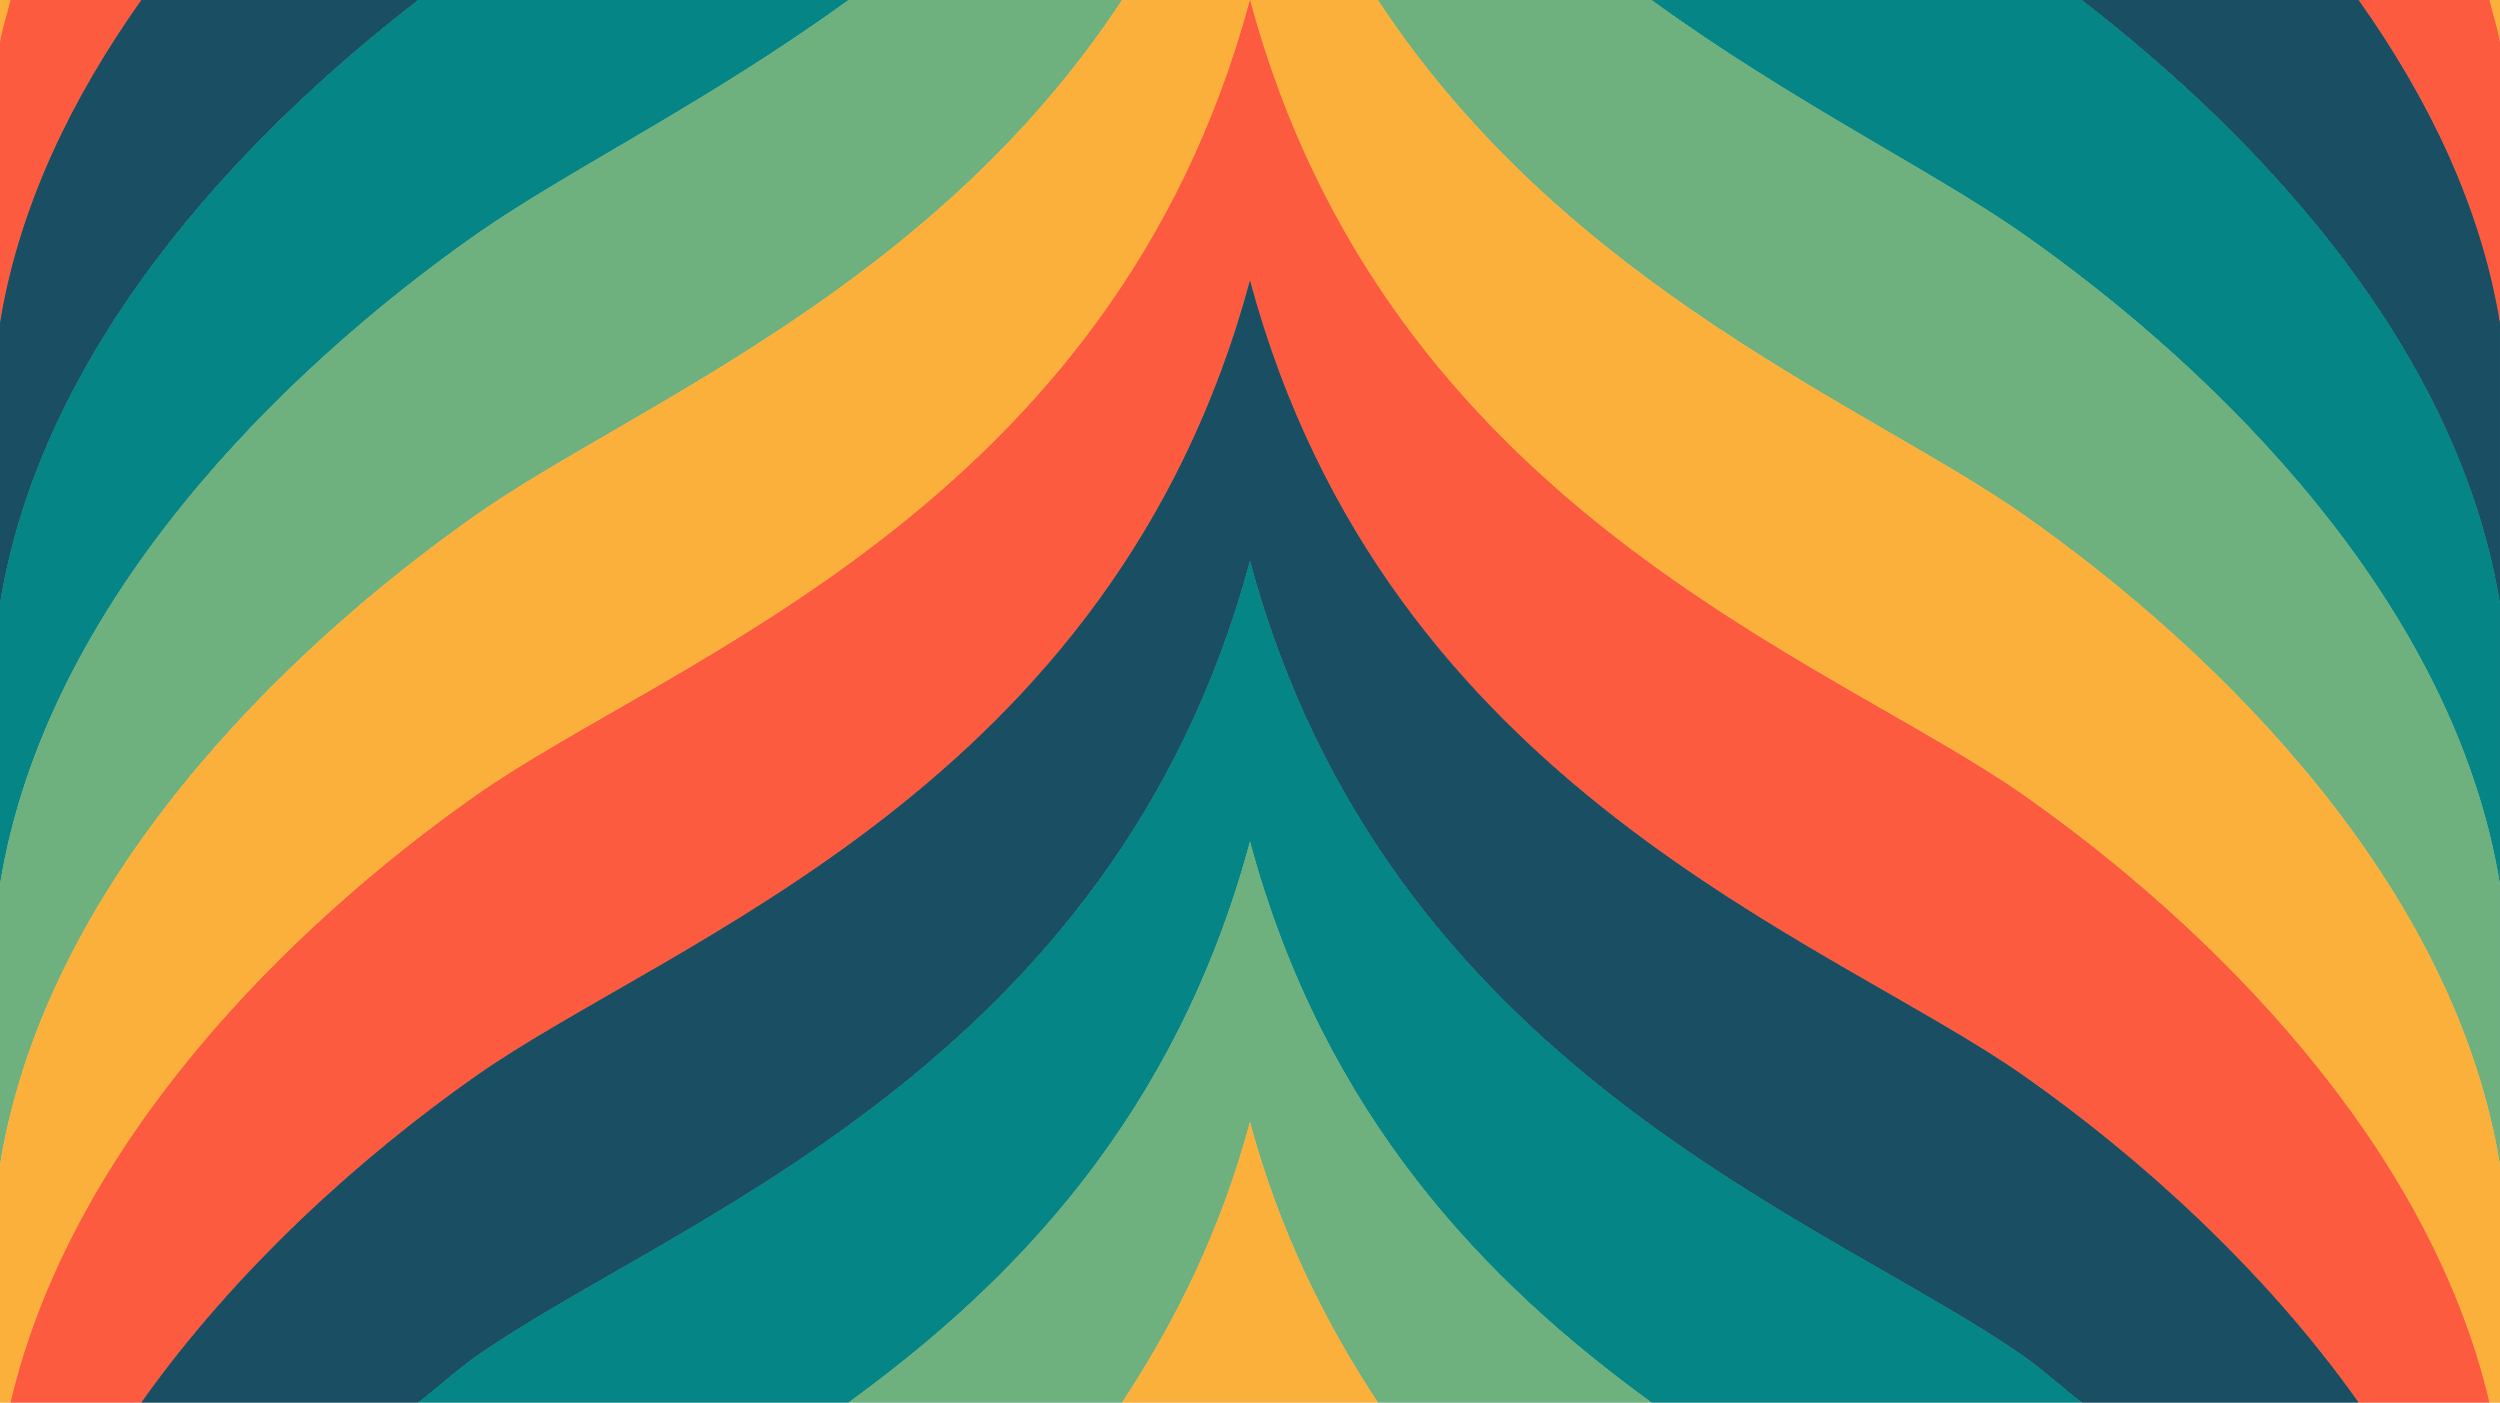
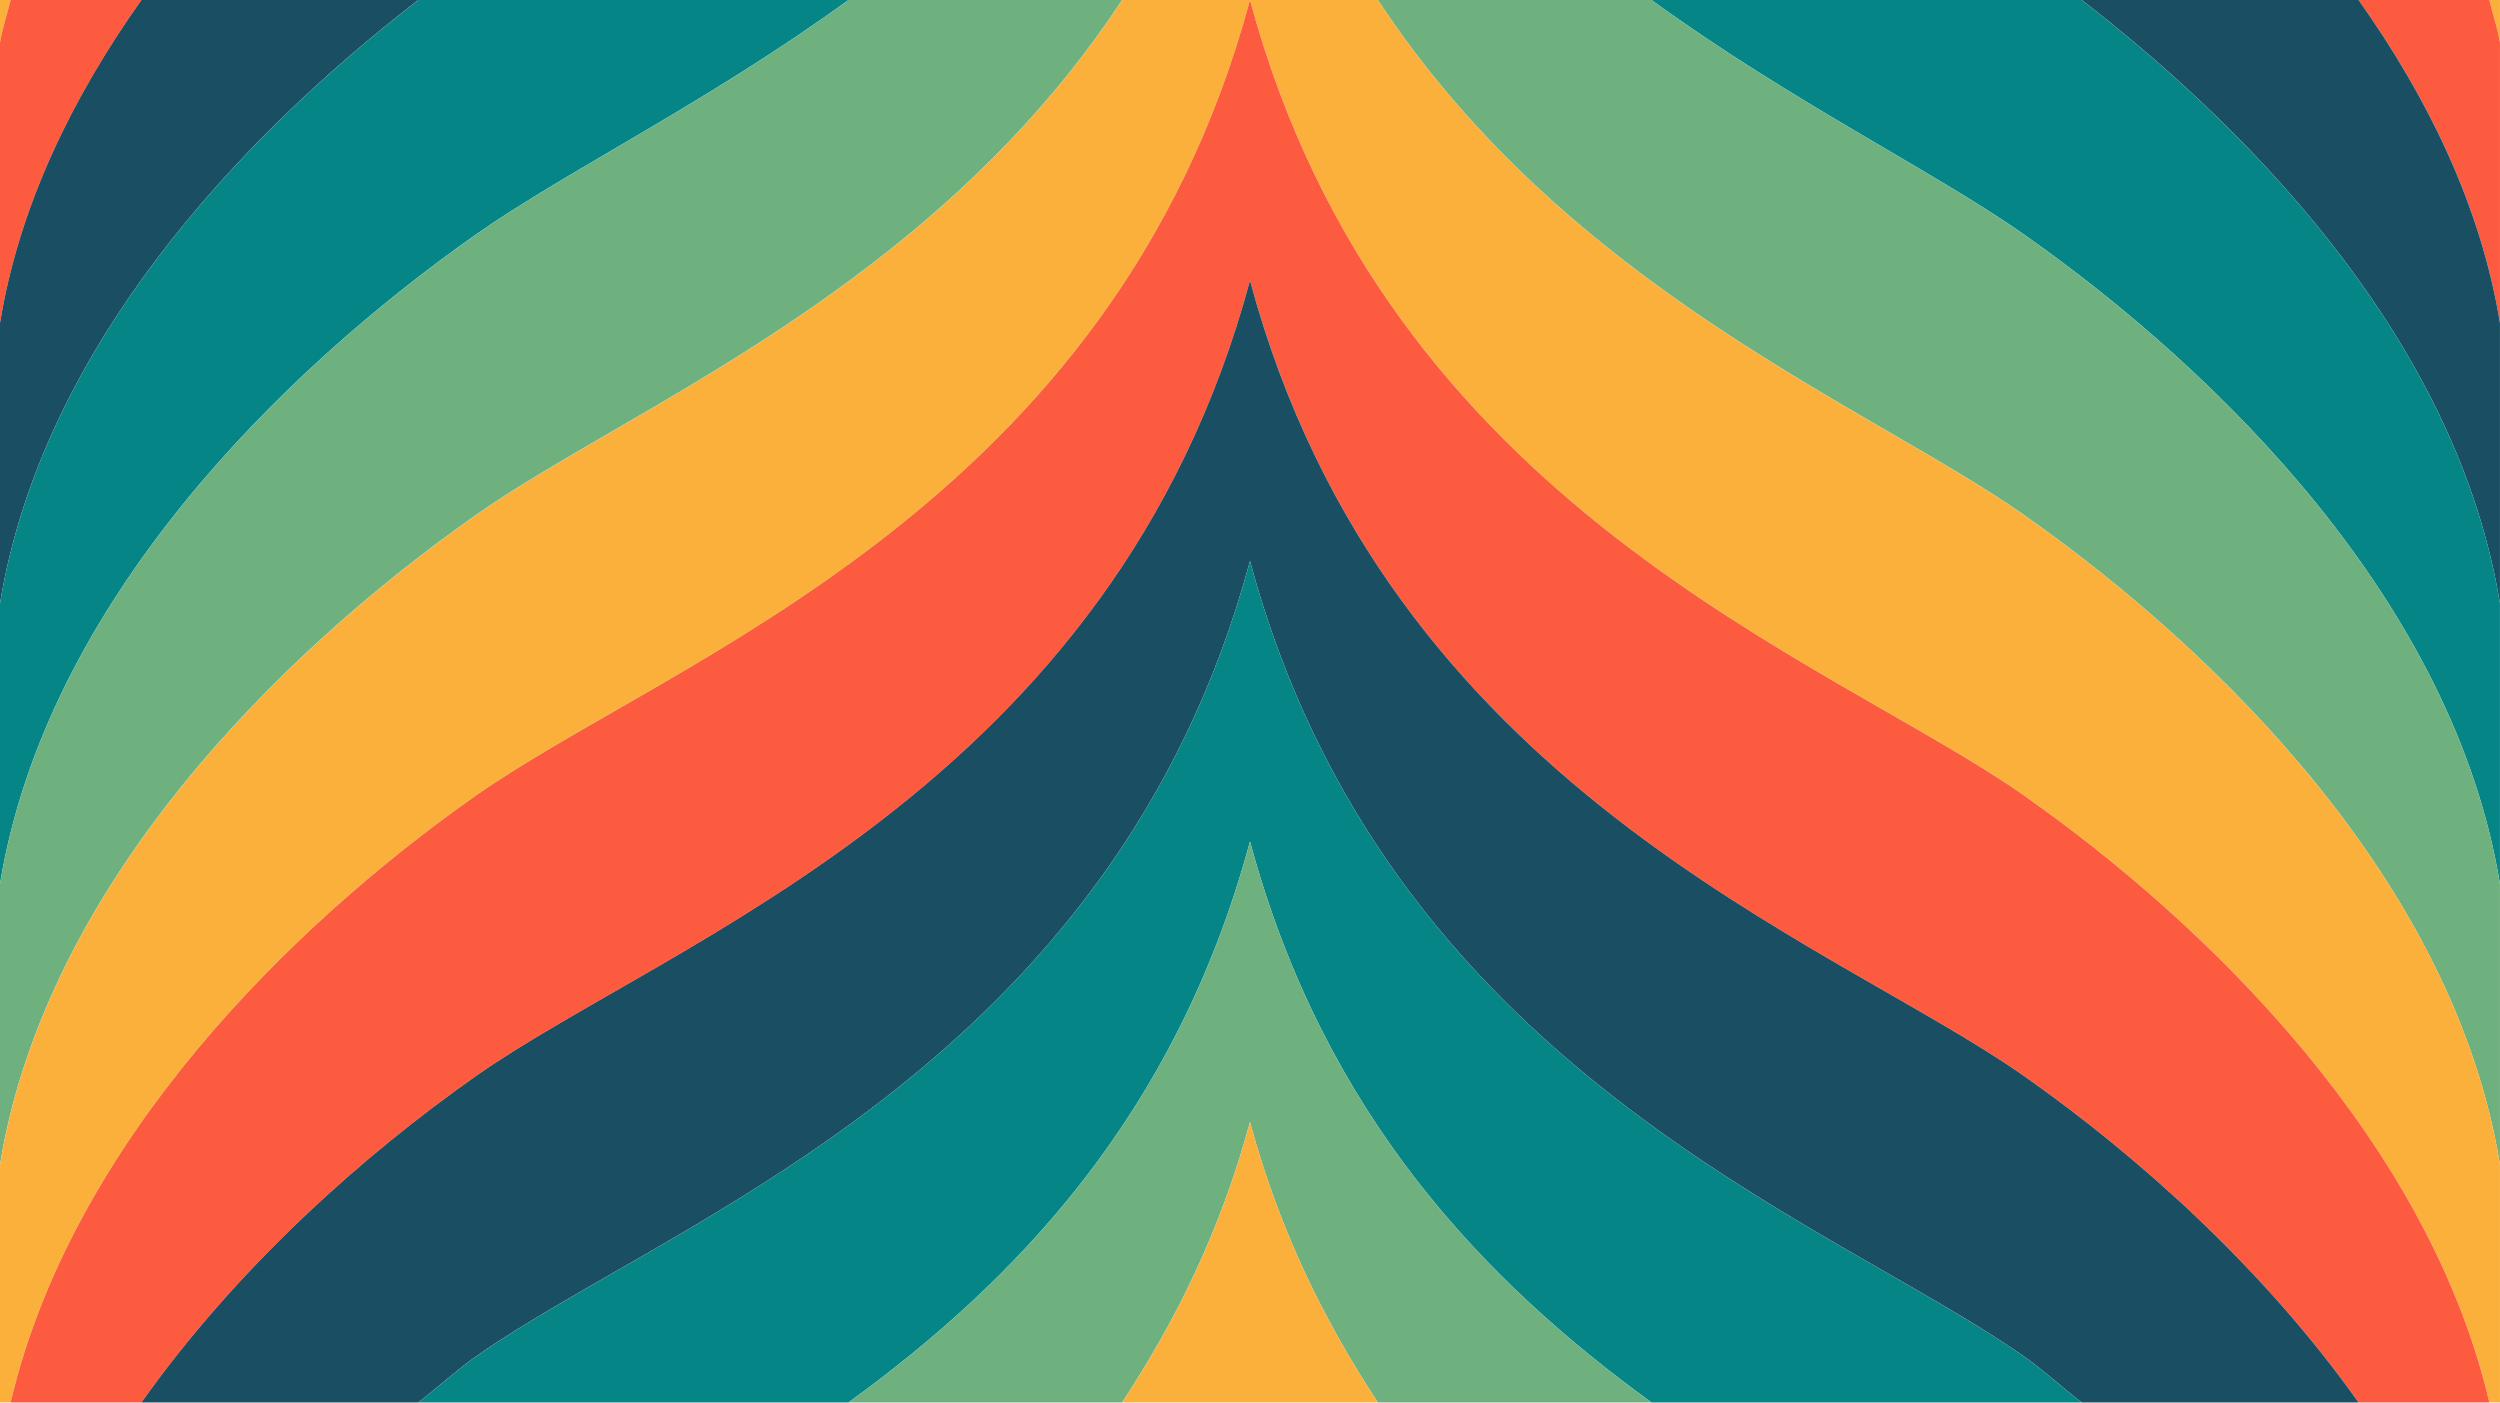
- <svg xmlns="http://www.w3.org/2000/svg" xmlns:xlink="http://www.w3.org/1999/xlink" width="27.396mm" height="15.369mm" viewBox="0 0 27.396 15.369" version="1.1" id="svg8">
+ <svg xmlns="http://www.w3.org/2000/svg" width="27.396mm" height="15.369mm" viewBox="0 0 27.396 15.369" version="1.1" id="svg8">
  <defs id="defs2" />
  <g id="layer1" transform="translate(-100.3505,-111.1818)">
    <g transform="translate(-39.15499)" id="g840">
      <path id="path836" d="m 53.387,99.054 v 3.374 c 0.501,-3.074 3.074,-5.613 5.212,-7.116 2.138,-1.503 6.982,-3.14 8.486,-8.72 v -3.341 c 0,0 -6.916,4.209 -9.488,6.348 -2.673,3.541 -4.209,9.455 -4.209,9.455 z" style="fill:#ff0000;fill-rule:evenodd;stroke:none;stroke-width:0.265px;stroke-linecap:butt;stroke-linejoin:miter;stroke-opacity:1" />
      <path style="fill:#ff0000;fill-rule:evenodd;stroke:none;stroke-width:0.265px;stroke-linecap:butt;stroke-linejoin:miter;stroke-opacity:1" d="m 53.387,95.98 v 3.374 c 0.501,-3.074 3.074,-5.613 5.212,-7.116 2.138,-1.503 6.982,-3.14 8.486,-8.72 v -3.341 l -9.488,6.348 z" id="path838" />
    </g>
    <g id="g903">
      <g id="g877">
        <path id="path826" transform="scale(0.2645833)" d="m 253.549,315.66 c -5.682,21.087 -23.991,27.275 -32.072,32.957 -8.081,5.682 -17.805,15.278 -19.699,26.895 v 11.617 c 1.894,-11.617 11.618,-21.214 19.699,-26.896 8.081,-5.682 26.39,-11.868 32.072,-32.955 5.682,21.087 23.991,27.273 32.072,32.955 8.081,5.682 17.805,15.28 19.699,26.896 v -11.617 c -1.894,-11.617 -11.618,-21.212 -19.699,-26.895 -8.081,-5.682 -26.39,-11.87 -32.072,-32.957 z" style="fill:#1a4f63;fill-opacity:1;fill-rule:evenodd;stroke:none;stroke-width:1px;stroke-linecap:butt;stroke-linejoin:miter;stroke-opacity:1" />
        <path style="fill:#068587;fill-opacity:1;fill-rule:evenodd;stroke:none;stroke-width:0.265px;stroke-linecap:butt;stroke-linejoin:miter;stroke-opacity:1" d="m 67.085,86.592 c -1.503,5.579 -6.348,7.216 -8.486,8.72 -2.138,1.503 -4.711,4.042 -5.212,7.116 v 3.074 c 0.501,-3.074 3.074,-5.613 5.212,-7.116 2.138,-1.503 6.982,-3.14 8.486,-8.719 1.503,5.579 6.348,7.216 8.486,8.719 2.138,1.503 4.711,4.043 5.212,7.116 v -3.074 C 80.282,99.354 77.709,96.815 75.571,95.312 73.432,93.809 68.588,92.171 67.085,86.592 Z" id="path853" />
        <path id="path855" d="m 67.085,89.666 c -1.503,5.579 -6.348,7.216 -8.486,8.72 -2.138,1.503 -4.711,4.042 -5.212,7.116 v 3.074 c 0.501,-3.074 3.074,-5.613 5.212,-7.116 2.138,-1.503 6.982,-3.14 8.486,-8.719 1.503,5.579 6.348,7.216 8.486,8.719 2.138,1.503 4.711,4.043 5.212,7.116 v -3.074 c -0.501,-3.074 -3.074,-5.612 -5.212,-7.116 -2.138,-1.503 -6.982,-3.141 -8.486,-8.72 z" style="fill:#6fb07f;fill-opacity:1;fill-rule:evenodd;stroke:none;stroke-width:0.265px;stroke-linecap:butt;stroke-linejoin:miter;stroke-opacity:1" />
        <path style="fill:#fcb03c;fill-opacity:1;fill-rule:evenodd;stroke:none;stroke-width:0.265px;stroke-linecap:butt;stroke-linejoin:miter;stroke-opacity:1" d="m 67.085,92.74 c -1.503,5.579 -6.348,7.216 -8.486,8.72 -2.138,1.503 -4.711,4.042 -5.212,7.116 v 3.074 c 0.501,-3.074 3.074,-5.613 5.212,-7.116 2.138,-1.503 6.982,-3.14 8.486,-8.719 1.503,5.579 6.348,7.216 8.486,8.719 2.138,1.503 4.711,4.043 5.212,7.116 v -3.074 c -0.501,-3.074 -3.074,-5.612 -5.212,-7.116 -2.138,-1.503 -6.982,-3.141 -8.486,-8.72 z" id="path857" />
        <path id="path859" d="m 67.085,95.813 c -1.503,5.579 -6.348,7.216 -8.486,8.72 -2.138,1.503 -4.711,4.042 -5.212,7.116 v 3.074 c 0.501,-3.074 3.074,-5.613 5.212,-7.116 2.138,-1.503 6.982,-3.14 8.486,-8.719 1.503,5.579 6.348,7.216 8.486,8.719 2.138,1.503 4.711,4.043 5.212,7.116 v -3.074 c -0.501,-3.074 -3.074,-5.612 -5.212,-7.116 -2.138,-1.503 -6.982,-3.141 -8.486,-8.72 z" style="fill:#fc5b3f;fill-opacity:1;fill-rule:evenodd;stroke:none;stroke-width:0.265px;stroke-linecap:butt;stroke-linejoin:miter;stroke-opacity:1" />
      </g>
      <g id="g889" transform="translate(2.409961e-7,15.36856)">
        <path style="fill:#1a4f63;fill-opacity:1;fill-rule:evenodd;stroke:none;stroke-width:1px;stroke-linecap:butt;stroke-linejoin:miter;stroke-opacity:1" d="m 253.549,315.66 c -5.682,21.087 -23.991,27.275 -32.072,32.957 -8.081,5.682 -17.805,15.278 -19.699,26.895 v 11.617 c 1.894,-11.617 11.618,-21.214 19.699,-26.896 8.081,-5.682 26.39,-11.868 32.072,-32.955 5.682,21.087 23.991,27.273 32.072,32.955 8.081,5.682 17.805,15.28 19.699,26.896 v -11.617 c -1.894,-11.617 -11.618,-21.212 -19.699,-26.895 -8.081,-5.682 -26.39,-11.87 -32.072,-32.957 z" transform="scale(0.2645833)" id="path879" />
        <path id="path881" d="m 67.085,86.592 c -1.503,5.579 -6.348,7.216 -8.486,8.72 -2.138,1.503 -4.711,4.042 -5.212,7.116 v 3.074 c 0.501,-3.074 3.074,-5.613 5.212,-7.116 2.138,-1.503 6.982,-3.14 8.486,-8.719 1.503,5.579 6.348,7.216 8.486,8.719 2.138,1.503 4.711,4.043 5.212,7.116 v -3.074 C 80.282,99.354 77.709,96.815 75.571,95.312 73.432,93.809 68.588,92.171 67.085,86.592 Z" style="fill:#068587;fill-opacity:1;fill-rule:evenodd;stroke:none;stroke-width:0.265px;stroke-linecap:butt;stroke-linejoin:miter;stroke-opacity:1" />
        <path style="fill:#6fb07f;fill-opacity:1;fill-rule:evenodd;stroke:none;stroke-width:0.265px;stroke-linecap:butt;stroke-linejoin:miter;stroke-opacity:1" d="m 67.085,89.666 c -1.503,5.579 -6.348,7.216 -8.486,8.72 -2.138,1.503 -4.711,4.042 -5.212,7.116 v 3.074 c 0.501,-3.074 3.074,-5.613 5.212,-7.116 2.138,-1.503 6.982,-3.14 8.486,-8.719 1.503,5.579 6.348,7.216 8.486,8.719 2.138,1.503 4.711,4.043 5.212,7.116 v -3.074 c -0.501,-3.074 -3.074,-5.612 -5.212,-7.116 -2.138,-1.503 -6.982,-3.141 -8.486,-8.72 z" id="path883" />
        <path id="path885" d="m 67.085,92.74 c -1.503,5.579 -6.348,7.216 -8.486,8.72 -2.138,1.503 -4.711,4.042 -5.212,7.116 v 3.074 c 0.501,-3.074 3.074,-5.613 5.212,-7.116 2.138,-1.503 6.982,-3.14 8.486,-8.719 1.503,5.579 6.348,7.216 8.486,8.719 2.138,1.503 4.711,4.043 5.212,7.116 v -3.074 c -0.501,-3.074 -3.074,-5.612 -5.212,-7.116 -2.138,-1.503 -6.982,-3.141 -8.486,-8.72 z" style="fill:#fcb03c;fill-opacity:1;fill-rule:evenodd;stroke:none;stroke-width:0.265px;stroke-linecap:butt;stroke-linejoin:miter;stroke-opacity:1" />
        <path style="fill:#fc5b3f;fill-opacity:1;fill-rule:evenodd;stroke:none;stroke-width:0.265px;stroke-linecap:butt;stroke-linejoin:miter;stroke-opacity:1" d="m 67.085,95.813 c -1.503,5.579 -6.348,7.216 -8.486,8.72 -2.138,1.503 -4.711,4.042 -5.212,7.116 v 3.074 c 0.501,-3.074 3.074,-5.613 5.212,-7.116 2.138,-1.503 6.982,-3.14 8.486,-8.719 1.503,5.579 6.348,7.216 8.486,8.719 2.138,1.503 4.711,4.043 5.212,7.116 v -3.074 c -0.501,-3.074 -3.074,-5.612 -5.212,-7.116 -2.138,-1.503 -6.982,-3.141 -8.486,-8.72 z" id="path887" />
      </g>
    </g>
    <g id="g1002">
      <path style="fill:#fcb03c;fill-opacity:1;fill-rule:evenodd;stroke:none;stroke-width:1px;stroke-linecap:butt;stroke-linejoin:miter;stroke-opacity:1" d="m 379.277,421.98 c 0.098,-0.602 0.301,-1.175 0.439,-1.766 h -0.439 z" id="path933" transform="scale(0.2645833)" />
      <path style="fill:#fcb03c;fill-opacity:1;fill-rule:evenodd;stroke:none;stroke-width:1px;stroke-linecap:butt;stroke-linejoin:miter;stroke-opacity:1" d="m 482.82,420.215 h -0.439 c 0.139,0.591 0.341,1.163 0.439,1.766 z" id="path931" transform="scale(0.2645833)" />
      <path style="fill:#fc5b3f;fill-opacity:1;fill-rule:evenodd;stroke:none;stroke-width:1px;stroke-linecap:butt;stroke-linejoin:miter;stroke-opacity:1" d="m 379.277,433.598 c 0.795,-4.873 3.007,-9.36 5.857,-13.383 h -5.418 c -0.139,0.591 -0.341,1.163 -0.439,1.766 z" id="path926" transform="scale(0.2645833)" />
      <path style="fill:#fc5b3f;fill-opacity:1;fill-rule:evenodd;stroke:none;stroke-width:1px;stroke-linecap:butt;stroke-linejoin:miter;stroke-opacity:1" d="m 482.381,420.215 h -5.418 c 2.851,4.022 5.063,8.51 5.857,13.383 v -11.617 c -0.098,-0.602 -0.3,-1.175 -0.439,-1.766 z" id="path924" transform="scale(0.2645833)" />
      <path style="fill:#1a4f63;fill-opacity:1;fill-rule:evenodd;stroke:none;stroke-width:1px;stroke-linecap:butt;stroke-linejoin:miter;stroke-opacity:1" d="m 379.277,445.215 c 1.713,-10.508 9.809,-19.2 17.324,-25 h -11.467 c -2.851,4.022 -5.063,8.51 -5.857,13.383 z" id="path918" transform="scale(0.2645833)" />
      <path style="fill:#1a4f63;fill-opacity:1;fill-rule:evenodd;stroke:none;stroke-width:1px;stroke-linecap:butt;stroke-linejoin:miter;stroke-opacity:1" d="m 476.963,420.215 h -11.467 c 7.515,5.8 15.611,14.492 17.324,25 v -11.617 c -0.795,-4.873 -3.006,-9.361 -5.857,-13.383 z" id="path915" transform="scale(0.2645833)" />
      <path style="fill:#068587;fill-opacity:1;fill-rule:evenodd;stroke:none;stroke-width:1px;stroke-linecap:butt;stroke-linejoin:miter;stroke-opacity:1" d="m 379.277,456.832 c 1.894,-11.617 11.618,-21.214 19.699,-26.896 3.717,-2.613 9.623,-5.493 15.443,-9.721 h -17.816 c -7.516,5.8 -15.613,14.491 -17.326,25 z" id="path910" transform="scale(0.2645833)" />
      <path style="fill:#068587;fill-opacity:1;fill-rule:evenodd;stroke:none;stroke-width:1px;stroke-linecap:butt;stroke-linejoin:miter;stroke-opacity:1" d="m 465.494,420.215 h -17.816 c 5.821,4.228 11.726,7.107 15.443,9.721 8.081,5.682 17.805,15.28 19.699,26.896 v -11.617 c -1.713,-10.509 -9.81,-19.2 -17.326,-25 z" id="path908" transform="scale(0.2645833)" />
      <path transform="scale(0.2645833)" style="fill:#6fb07f;fill-opacity:1;fill-rule:evenodd;stroke:none;stroke-width:1px;stroke-linecap:butt;stroke-linejoin:miter;stroke-opacity:1" d="m 379.277,468.449 c 1.894,-11.617 11.618,-21.214 19.699,-26.896 6.335,-4.454 18.88,-9.33 26.775,-21.338 h -11.33 c -5.821,4.229 -11.728,7.109 -15.445,9.723 -8.081,5.682 -17.805,15.278 -19.699,26.895 z" id="path902" />
      <path style="fill:#6fb07f;fill-opacity:1;fill-rule:evenodd;stroke:none;stroke-width:1px;stroke-linecap:butt;stroke-linejoin:miter;stroke-opacity:1" d="M 447.676,420.215 H 436.346 c 7.896,12.008 20.441,16.884 26.775,21.338 8.081,5.682 17.805,15.28 19.699,26.896 v -11.617 c -1.894,-11.617 -11.618,-21.212 -19.699,-26.895 -3.717,-2.614 -9.624,-5.494 -15.445,-9.723 z" id="path900" transform="scale(0.2645833)" />
      <path style="fill:#fcb03c;fill-opacity:1;fill-rule:evenodd;stroke:none;stroke-width:1px;stroke-linecap:butt;stroke-linejoin:miter;stroke-opacity:1" d="m 379.717,478.301 c 2.541,-10.811 11.597,-19.743 19.26,-25.131 8.081,-5.682 26.39,-11.868 32.072,-32.955 h -5.297 c -7.896,12.009 -20.441,16.886 -26.775,21.34 -8.081,5.682 -17.805,15.278 -19.699,26.895 v 9.852 z" id="path895" transform="scale(0.2645833)" />
      <path style="fill:#fcb03c;fill-opacity:1;fill-rule:evenodd;stroke:none;stroke-width:1px;stroke-linecap:butt;stroke-linejoin:miter;stroke-opacity:1" d="m 436.346,420.215 h -5.297 c 5.682,21.087 23.991,27.273 32.072,32.955 7.662,5.388 16.718,14.32 19.26,25.131 h 0.439 v -9.852 c -1.894,-11.617 -11.618,-21.212 -19.699,-26.895 -6.335,-4.454 -18.88,-9.331 -26.775,-21.34 z" id="path889" transform="scale(0.2645833)" />
      <path transform="scale(0.2645833)" style="fill:#fc5b3f;fill-opacity:1;fill-rule:evenodd;stroke:none;stroke-width:1px;stroke-linecap:butt;stroke-linejoin:miter;stroke-opacity:1" d="m 379.717,478.301 h 5.418 c 3.945,-5.567 9.15,-10.215 13.842,-13.514 8.081,-5.682 26.39,-11.868 32.072,-32.955 5.682,21.087 23.991,27.273 32.072,32.955 4.691,3.299 9.896,7.947 13.842,13.514 h 5.418 c -2.541,-10.811 -11.597,-19.741 -19.26,-25.129 -8.081,-5.682 -26.39,-11.87 -32.072,-32.957 -5.682,21.087 -23.991,27.275 -32.072,32.957 -7.662,5.388 -16.718,14.318 -19.26,25.129 z" id="path925" />
      <path transform="scale(0.2645833)" style="fill:#1a4f63;fill-opacity:1;fill-rule:evenodd;stroke:none;stroke-width:1px;stroke-linecap:butt;stroke-linejoin:miter;stroke-opacity:1" d="m 385.135,478.301 h 11.467 c 0.793,-0.612 1.604,-1.354 2.375,-1.896 8.081,-5.682 26.39,-11.868 32.072,-32.955 5.682,21.087 23.991,27.273 32.072,32.955 0.771,0.542 1.582,1.284 2.375,1.896 h 11.467 c -3.945,-5.566 -9.151,-10.213 -13.842,-13.512 -8.081,-5.682 -26.39,-11.87 -32.072,-32.957 -5.682,21.087 -23.991,27.275 -32.072,32.957 -4.691,3.298 -9.897,7.946 -13.842,13.512 z" id="path955" />
      <path style="fill:#068587;fill-opacity:1;fill-rule:evenodd;stroke:none;stroke-width:1px;stroke-linecap:butt;stroke-linejoin:miter;stroke-opacity:1" d="m 396.604,478.301 h 17.816 c 6.834,-4.964 13.56,-11.846 16.629,-23.234 3.069,11.388 9.795,18.271 16.629,23.234 h 17.816 c -0.792,-0.612 -1.602,-1.353 -2.373,-1.895 -8.081,-5.682 -26.39,-11.87 -32.072,-32.957 -5.682,21.087 -23.991,27.275 -32.072,32.957 -0.771,0.542 -1.581,1.283 -2.373,1.895 z" id="path957" transform="scale(0.2645833)" />
      <path style="fill:#6fb07f;fill-opacity:1;fill-rule:evenodd;stroke:none;stroke-width:1px;stroke-linecap:butt;stroke-linejoin:miter;stroke-opacity:1" d="m 414.422,478.301 h 11.33 c 2.177,-3.311 4.069,-7.06 5.297,-11.617 1.228,4.557 3.12,8.307 5.297,11.617 h 11.33 c -6.833,-4.964 -13.559,-11.848 -16.627,-23.234 -3.068,11.387 -9.794,18.27 -16.627,23.234 z" id="path959" transform="scale(0.2645833)" />
      <path style="fill:#fcb03c;fill-opacity:1;fill-rule:evenodd;stroke:none;stroke-width:1px;stroke-linecap:butt;stroke-linejoin:miter;stroke-opacity:1" d="m 425.752,478.301 h 5.297 5.297 c -2.177,-3.311 -4.069,-7.06 -5.297,-11.617 -1.228,4.557 -3.12,8.306 -5.297,11.617 z" id="path961" transform="scale(0.2645833)" />
    </g>
-     <use x="0" y="0" xlink:href="#g1002" id="use1388" width="100%" height="100%" />
  </g>
</svg>
